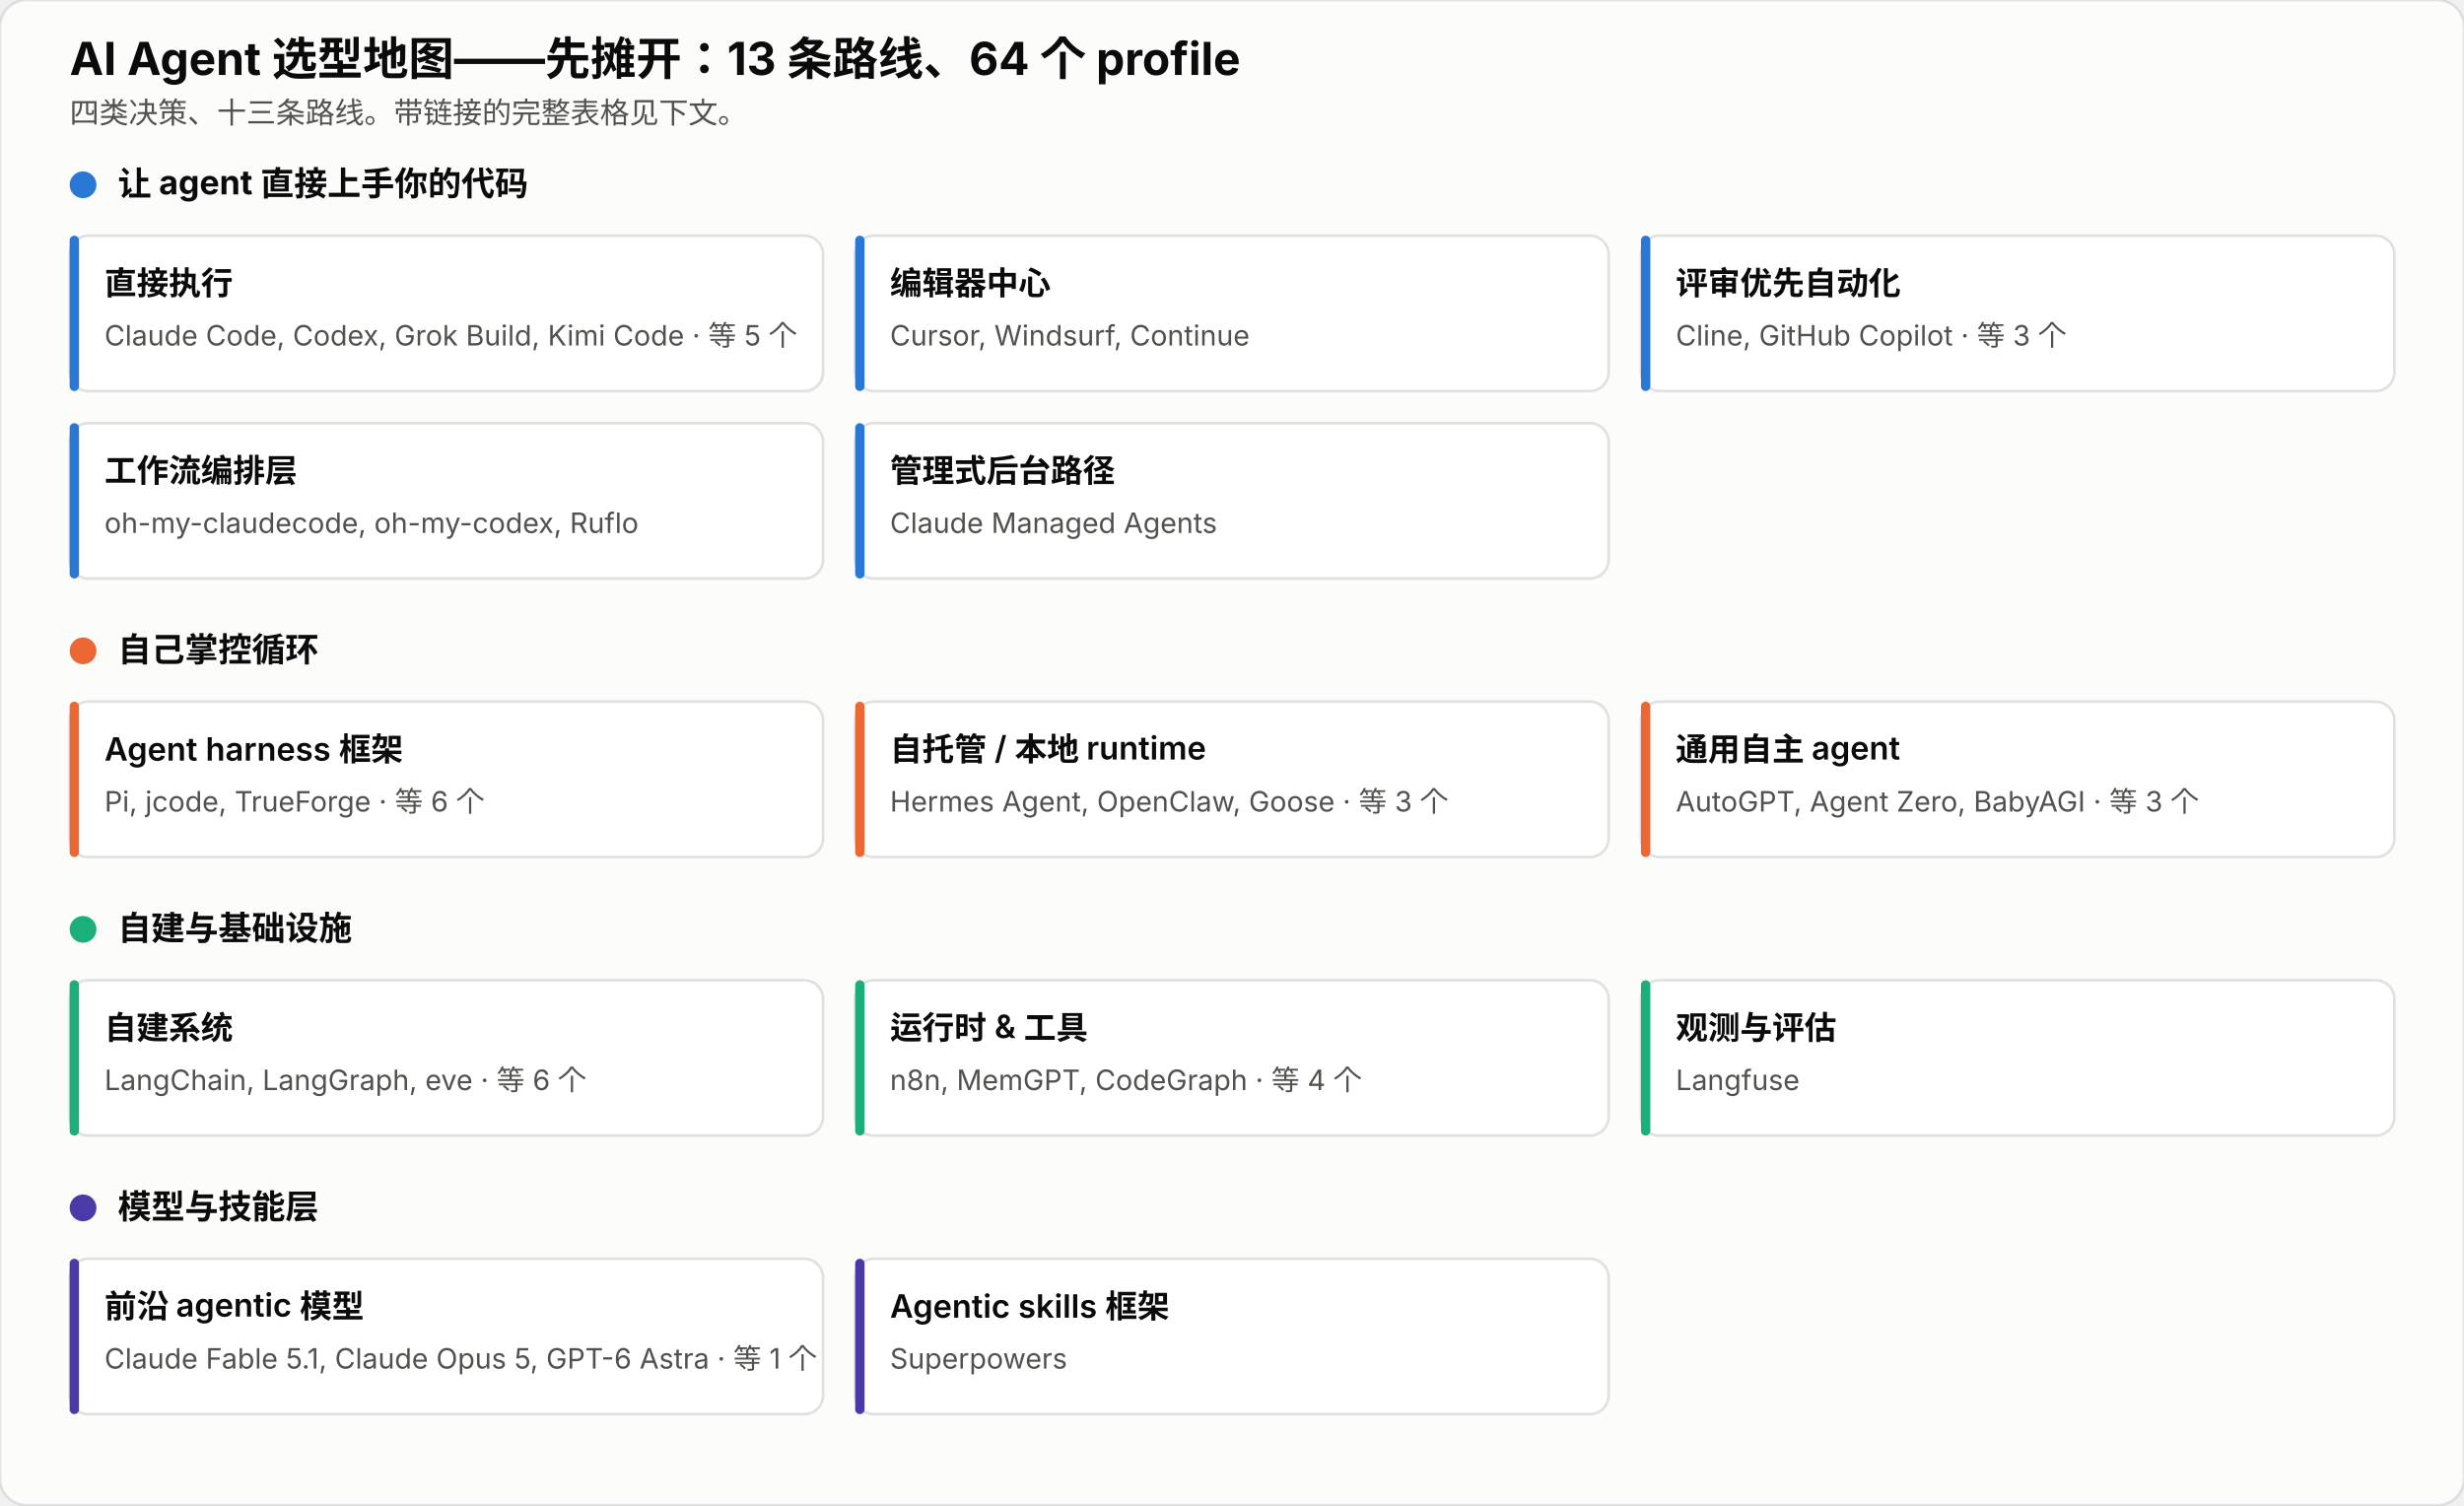
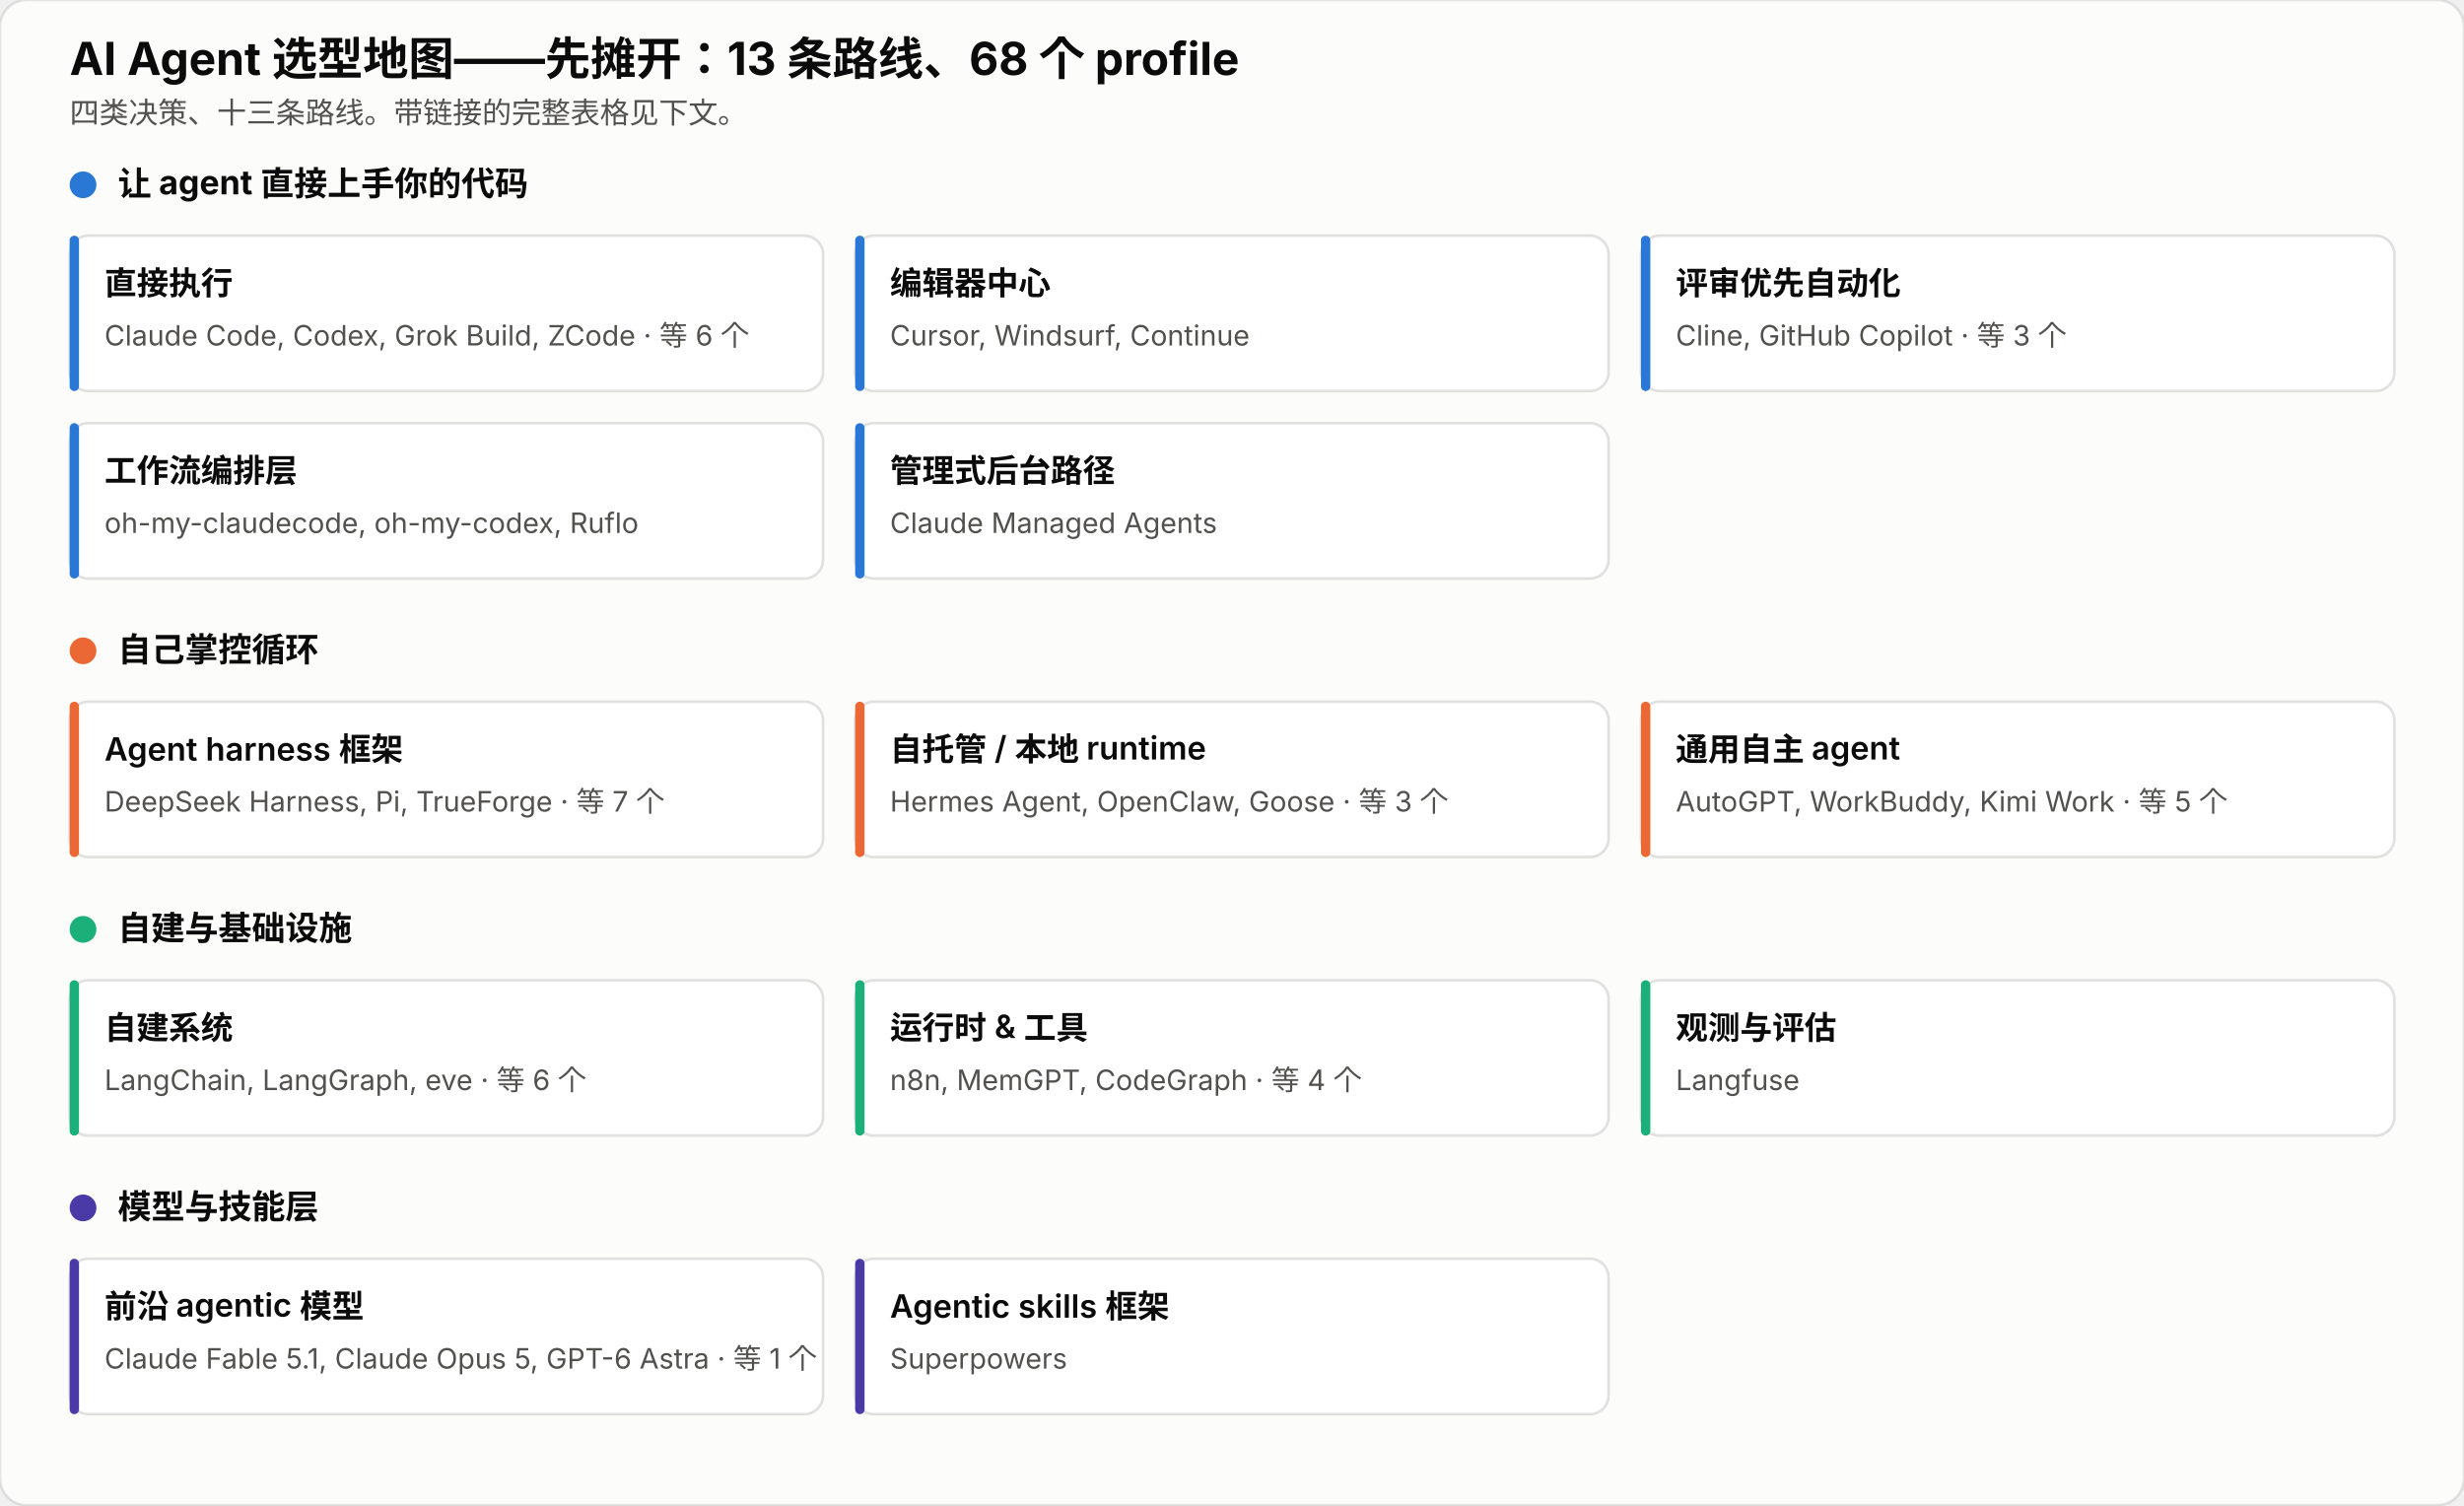
<svg xmlns="http://www.w3.org/2000/svg" width="920" height="562" viewBox="0 0 920 562" font-family="system-ui, -apple-system, sans-serif">
  <rect width="920" height="562" rx="10" fill="#fcfcfb" stroke="rgba(11,11,11,0.10)" />
-   <text x="26" y="28" font-size="17" font-weight="700" fill="#0b0b0b">AI Agent 选型地图——先摊开：13 条路线、64 个 profile</text>
+   <text x="26" y="28" font-size="17" font-weight="700" fill="#0b0b0b">AI Agent 选型地图——先摊开：13 条路线、68 个 profile</text>
  <text x="26" y="46" font-size="11" fill="#52514e">四类决策、十三条路线。带链接的完整表格见下文。</text>
  <circle cx="31" cy="69" r="5" fill="#2a78d6" />
  <text x="44" y="73" font-size="12.5" font-weight="700" fill="#0b0b0b">让 agent 直接上手你的代码</text>
  <rect x="26.0" y="88.0" width="281.3" height="58" rx="7" fill="#ffffff" stroke="rgba(11,11,11,0.12)" />
  <rect x="26.0" y="88.0" width="3.5" height="58" rx="1.75" fill="#2a78d6" />
  <text x="39.0" y="110.0" font-size="12" font-weight="600" fill="#0b0b0b">直接执行</text>
-   <text x="39.0" y="129.0" font-size="10.5" fill="#52514e">Claude Code, Codex, Grok Build, Kimi Code · 等 5 个</text>
+   <text x="39.0" y="129.0" font-size="10.5" fill="#52514e">Claude Code, Codex, Grok Build, ZCode · 等 6 个</text>
  <rect x="319.3" y="88.0" width="281.3" height="58" rx="7" fill="#ffffff" stroke="rgba(11,11,11,0.12)" />
  <rect x="319.3" y="88.0" width="3.5" height="58" rx="1.75" fill="#2a78d6" />
  <text x="332.3" y="110.0" font-size="12" font-weight="600" fill="#0b0b0b">编辑器中心</text>
  <text x="332.3" y="129.0" font-size="10.5" fill="#52514e">Cursor, Windsurf, Continue</text>
  <rect x="612.7" y="88.0" width="281.3" height="58" rx="7" fill="#ffffff" stroke="rgba(11,11,11,0.12)" />
  <rect x="612.7" y="88.0" width="3.5" height="58" rx="1.75" fill="#2a78d6" />
  <text x="625.7" y="110.0" font-size="12" font-weight="600" fill="#0b0b0b">评审优先自动化</text>
  <text x="625.7" y="129.0" font-size="10.5" fill="#52514e">Cline, GitHub Copilot · 等 3 个</text>
  <rect x="26.0" y="158.0" width="281.3" height="58" rx="7" fill="#ffffff" stroke="rgba(11,11,11,0.12)" />
  <rect x="26.0" y="158.0" width="3.5" height="58" rx="1.75" fill="#2a78d6" />
  <text x="39.0" y="180.0" font-size="12" font-weight="600" fill="#0b0b0b">工作流编排层</text>
  <text x="39.0" y="199.0" font-size="10.5" fill="#52514e">oh-my-claudecode, oh-my-codex, Ruflo</text>
  <rect x="319.3" y="158.0" width="281.3" height="58" rx="7" fill="#ffffff" stroke="rgba(11,11,11,0.12)" />
  <rect x="319.3" y="158.0" width="3.5" height="58" rx="1.75" fill="#2a78d6" />
  <text x="332.3" y="180.0" font-size="12" font-weight="600" fill="#0b0b0b">管理式后台路径</text>
  <text x="332.3" y="199.0" font-size="10.5" fill="#52514e">Claude Managed Agents</text>
  <circle cx="31" cy="243" r="5" fill="#eb6834" />
  <text x="44" y="247" font-size="12.5" font-weight="700" fill="#0b0b0b">自己掌控循环</text>
  <rect x="26.0" y="262.0" width="281.3" height="58" rx="7" fill="#ffffff" stroke="rgba(11,11,11,0.12)" />
  <rect x="26.0" y="262.0" width="3.5" height="58" rx="1.75" fill="#eb6834" />
  <text x="39.0" y="284.0" font-size="12" font-weight="600" fill="#0b0b0b">Agent harness 框架</text>
-   <text x="39.0" y="303.0" font-size="10.5" fill="#52514e">Pi, jcode, TrueForge · 等 6 个</text>
+   <text x="39.0" y="303.0" font-size="10.5" fill="#52514e">DeepSeek Harness, Pi, TrueForge · 等 7 个</text>
  <rect x="319.3" y="262.0" width="281.3" height="58" rx="7" fill="#ffffff" stroke="rgba(11,11,11,0.12)" />
  <rect x="319.3" y="262.0" width="3.5" height="58" rx="1.75" fill="#eb6834" />
  <text x="332.3" y="284.0" font-size="12" font-weight="600" fill="#0b0b0b">自托管 / 本地 runtime</text>
  <text x="332.3" y="303.0" font-size="10.5" fill="#52514e">Hermes Agent, OpenClaw, Goose · 等 3 个</text>
  <rect x="612.7" y="262.0" width="281.3" height="58" rx="7" fill="#ffffff" stroke="rgba(11,11,11,0.12)" />
  <rect x="612.7" y="262.0" width="3.5" height="58" rx="1.75" fill="#eb6834" />
  <text x="625.7" y="284.0" font-size="12" font-weight="600" fill="#0b0b0b">通用自主 agent</text>
-   <text x="625.7" y="303.0" font-size="10.5" fill="#52514e">AutoGPT, Agent Zero, BabyAGI · 等 3 个</text>
+   <text x="625.7" y="303.0" font-size="10.5" fill="#52514e">AutoGPT, WorkBuddy, Kimi Work · 等 5 个</text>
  <circle cx="31" cy="347" r="5" fill="#1baf7a" />
  <text x="44" y="351" font-size="12.5" font-weight="700" fill="#0b0b0b">自建与基础设施</text>
  <rect x="26.0" y="366.0" width="281.3" height="58" rx="7" fill="#ffffff" stroke="rgba(11,11,11,0.12)" />
  <rect x="26.0" y="366.0" width="3.5" height="58" rx="1.75" fill="#1baf7a" />
  <text x="39.0" y="388.0" font-size="12" font-weight="600" fill="#0b0b0b">自建系统</text>
  <text x="39.0" y="407.0" font-size="10.5" fill="#52514e">LangChain, LangGraph, eve · 等 6 个</text>
  <rect x="319.3" y="366.0" width="281.3" height="58" rx="7" fill="#ffffff" stroke="rgba(11,11,11,0.12)" />
  <rect x="319.3" y="366.0" width="3.5" height="58" rx="1.75" fill="#1baf7a" />
  <text x="332.3" y="388.0" font-size="12" font-weight="600" fill="#0b0b0b">运行时 &amp; 工具</text>
  <text x="332.3" y="407.0" font-size="10.5" fill="#52514e">n8n, MemGPT, CodeGraph · 等 4 个</text>
  <rect x="612.7" y="366.0" width="281.3" height="58" rx="7" fill="#ffffff" stroke="rgba(11,11,11,0.12)" />
  <rect x="612.7" y="366.0" width="3.5" height="58" rx="1.75" fill="#1baf7a" />
  <text x="625.7" y="388.0" font-size="12" font-weight="600" fill="#0b0b0b">观测与评估</text>
  <text x="625.7" y="407.0" font-size="10.5" fill="#52514e">Langfuse</text>
  <circle cx="31" cy="451" r="5" fill="#4a3aa7" />
  <text x="44" y="455" font-size="12.5" font-weight="700" fill="#0b0b0b">模型与技能层</text>
  <rect x="26.0" y="470.0" width="281.3" height="58" rx="7" fill="#ffffff" stroke="rgba(11,11,11,0.12)" />
  <rect x="26.0" y="470.0" width="3.5" height="58" rx="1.75" fill="#4a3aa7" />
  <text x="39.0" y="492.0" font-size="12" font-weight="600" fill="#0b0b0b">前沿 agentic 模型</text>
  <text x="39.0" y="511.0" font-size="10.5" fill="#52514e">Claude Fable 5.1, Claude Opus 5, GPT-6 Astra · 等 1 个</text>
  <rect x="319.3" y="470.0" width="281.3" height="58" rx="7" fill="#ffffff" stroke="rgba(11,11,11,0.12)" />
  <rect x="319.3" y="470.0" width="3.5" height="58" rx="1.75" fill="#4a3aa7" />
  <text x="332.3" y="492.0" font-size="12" font-weight="600" fill="#0b0b0b">Agentic skills 框架</text>
  <text x="332.3" y="511.0" font-size="10.5" fill="#52514e">Superpowers</text>
</svg>
